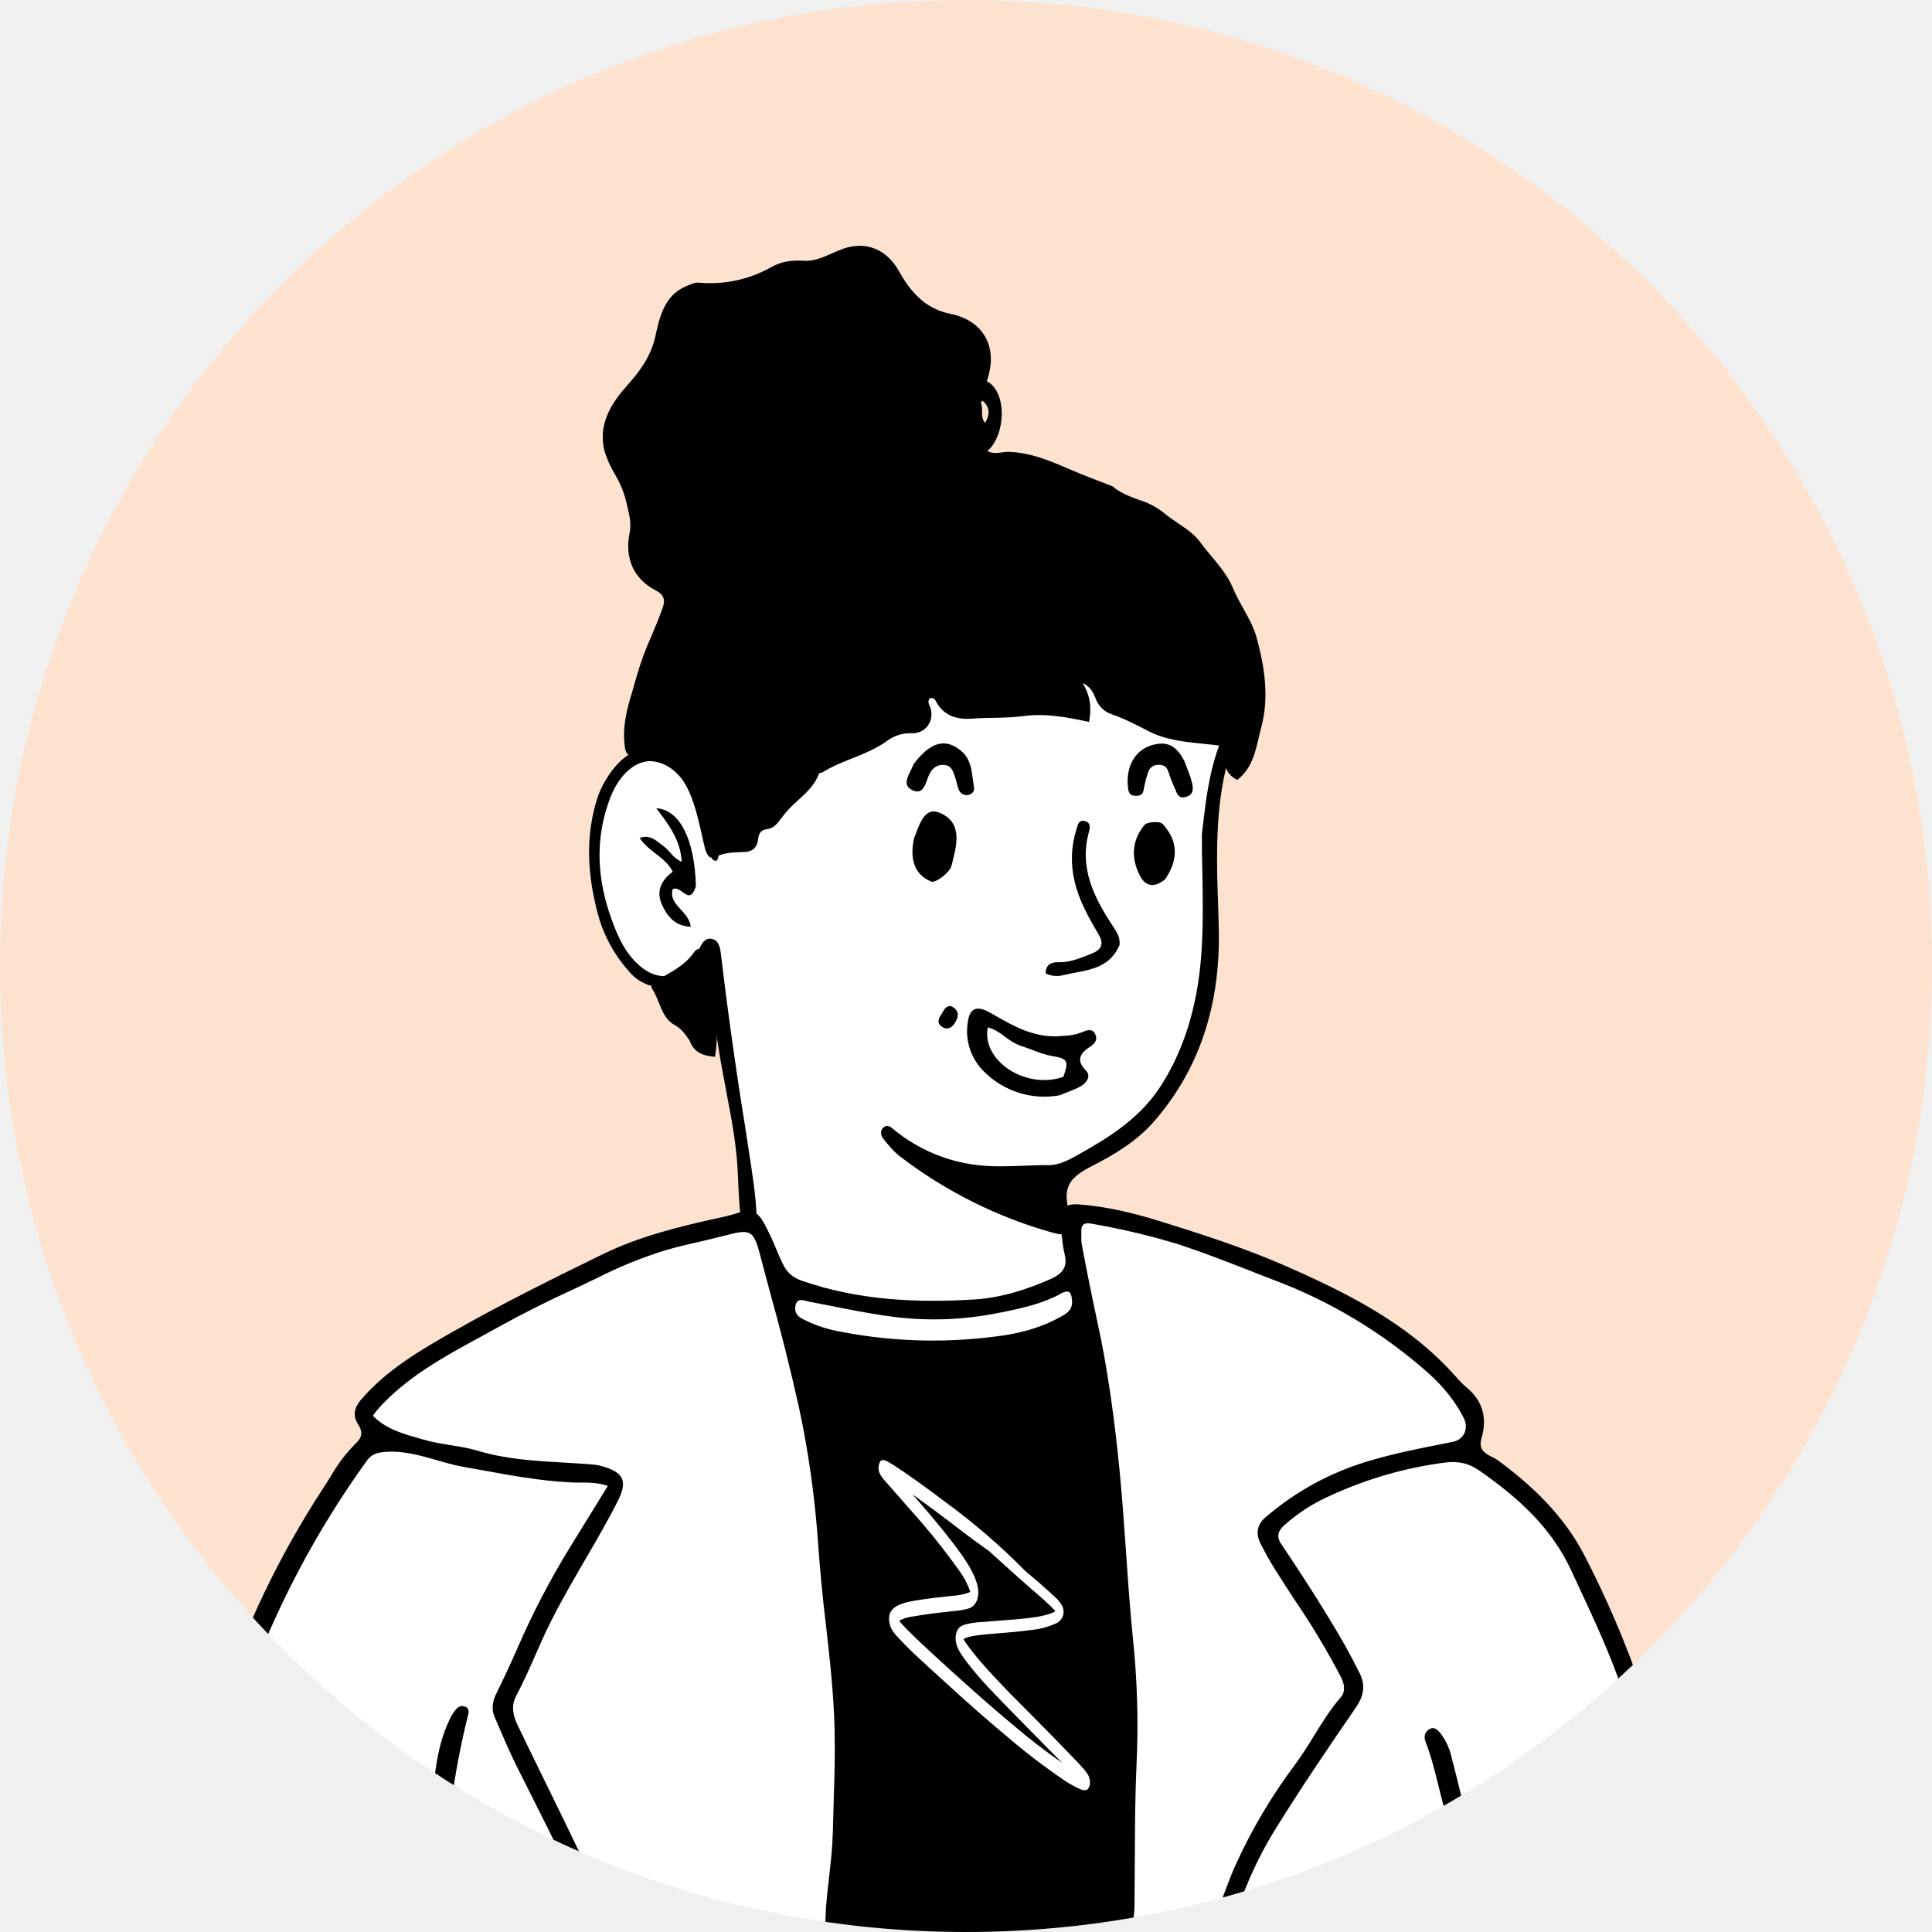
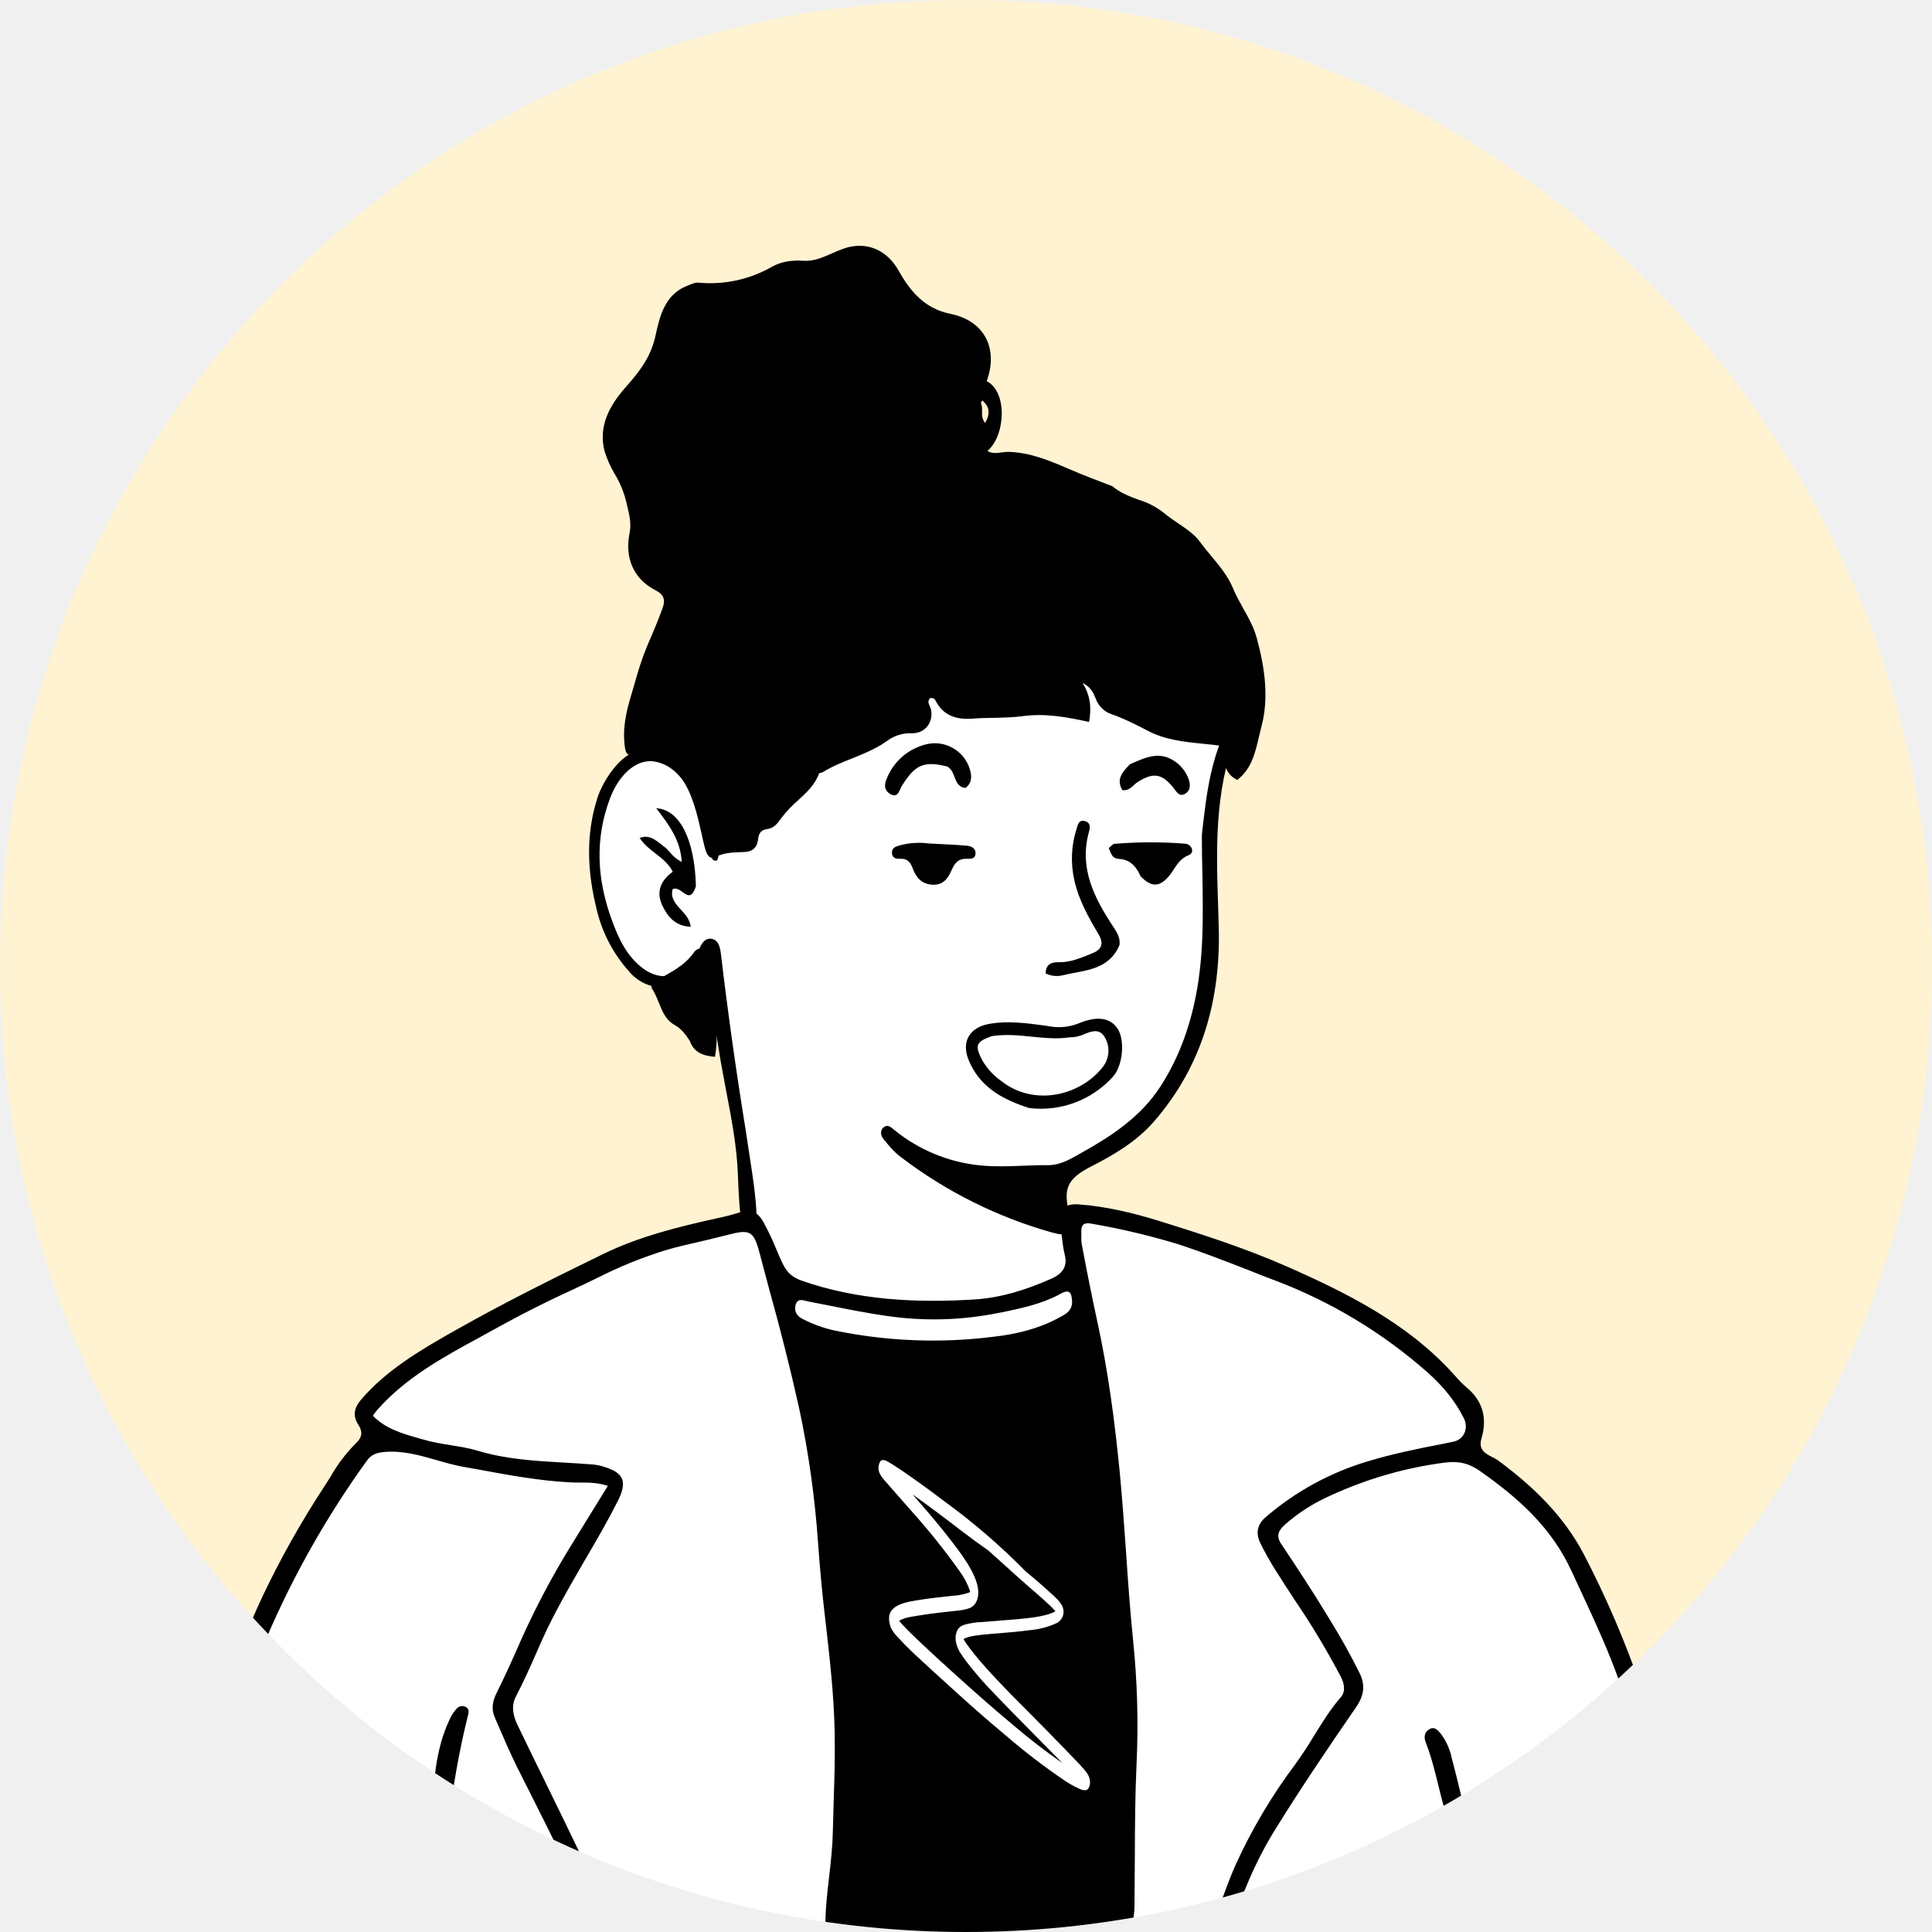
<svg xmlns="http://www.w3.org/2000/svg" viewBox="0 0 1744 1744" fill="none" shape-rendering="auto" width="128" height="128">
  <mask id="viewboxMask">
    <rect width="1744" height="1744" rx="872" ry="872" x="0" y="0" fill="#fff" />
  </mask>
  <g mask="url(#viewboxMask)">
-     <rect fill="#fde2cf" width="1744" height="1744" x="0" y="0" />
+     <rect fill="#fff3d1" width="1744" height="1744" x="0" y="0" />
    <g transform="translate(531 487)">
      <path d="M554 727.7c-99.2 297-363.8 388.6-503.7 19.8-19.3-50.7 31-69.5 66.2-91.9 24.1-15.3 36.8-28.5 35.3-42.2-7-64.4-36.9-243.8-36.9-243.8l-3-5.8s.7-1.6-2.2 1.2c-3 3-9.9 34.2-37 34.2-24.5 0-49.2-10.9-61-86.3C7.2 285.6 9.6 214 40 201c12.5-5.3 24-7.2 35.2-.8 11.3 6.4-13-22 112-126C268.4 6.4 396.7-3.5 448.5 8 500.3 19.5 552 44.8 574.9 98.5c27.8 65-25.9 114.3-14 262.5-2.2 53.6.8 171.2-146.6 210.6-28 7.5-19.3 48.4 22.7 58.4 67 21 117 72.3 117 97.9" fill="#fff" />
      <path fill-rule="evenodd" clip-rule="evenodd" d="m554 266.2.1-1.4c4.1-36.4 8.2-71.7 27.1-103.4 6.5 4.4 5.7 10 3.7 15.2-19.9 51.2-18 104.4-16.2 157.6l.4 14c2.1 66.4-14.5 126.8-58.7 177.5-15.4 17.6-35.8 29.8-56.5 40.3-21.4 11-25.9 20.1-19.2 43.6l.8 2.6c1.4 3.9 2.8 7.9-1 11.8-4.5 4.6-9.5 3.3-14.8 1.8l-.6-.1a406.4 406.4 0 0 1-137-68.3c-6-4.4-10.8-10.3-15.5-16.1l-.3-.4c-2.5-3-3-7.8.5-10.4 3.3-2.5 5.8-.5 8.7 1.8l1 .9a145.5 145.5 0 0 0 76.3 31.7c13.4 1.4 26.6.9 40 .4 7.4-.3 14.8-.6 22.3-.5 10.2 0 18.7-4.7 26.7-9.2l2.8-1.6c27.8-15.5 54.3-32.8 72.2-60.7 16.1-25 25.9-52.2 31.6-80.9 7.2-36.1 6.6-72.7 6-109.8-.3-12-.5-24.2-.5-36.4ZM50.6 190.8c21.9-1.7 34 11.2 44.3 26.3a140.4 140.4 0 0 1 22.4 61.5c.5 3.7 1 7.6-1.2 11.3-4.5.6-4.9-3-5-5.6-.5-20.7-9.7-38.7-18.9-56.1-6.6-12.5-16.2-24.6-31.4-27.6-17.2-3.5-33 12-40.8 32.2-14.5 37.6-12 74.6 1.4 111 5.8 15.9 13.1 32.1 27.8 43.2 14.8 11.3 32.7 9.3 43.6-5.7l2-2.5c2-2.6 4-5.1 5-8 2.1-5.8 5.4-11.2 11.3-10.4 6.8 1 8 8.3 8.7 14a3661 3661 0 0 0 22 156.7l5.9 38.8c2.6 17.1 5.6 41.7 3.6 52.1a28 28 0 0 0-.3 2.2c-.4 2.8-.6 5-4.2 5.5-4.9.8-7-2-7.7-6.4-2.3-17-3-23.6-4-49.6-.9-25.2-5.6-50-10.4-74.9l-5-27c-5.2-30.8-10.3-62-10.8-97l-2 3c-7.6 11.3-13.7 20.5-24.5 24a40.5 40.5 0 0 1-46.1-12.5 127.8 127.8 0 0 1-28.8-55.8c-8.4-34-9.9-67.1.9-100.6 5.2-16.1 23.7-44.7 42.2-42Zm34.6 127.5c4.4 3.2 8.4 6 12-5.4-1.1-42.2-14.7-69.2-35.8-70.3 11.2 14.6 22 28.8 23 48.5a32.3 32.3 0 0 1-10.7-8.8c-2-2.2-4-4.4-6.5-6l-3-2.4c-4.8-3.6-9.7-7.4-17.8-4.5 3.8 5.8 9 10 14.3 14 6 4.7 12 9.3 15.6 16.5-10.6 7.7-15.2 17.7-9.7 29.9 4.8 10.5 11.9 19.2 25.9 19.8-.6-6.3-4.7-10.9-8.8-15.4-5-5.4-9.7-10.6-7.5-18.6 3.2-1.5 6.2.7 9 2.7Z" fill="#000" />
    </g>
    <g transform="translate(178 1057)">
      <path d="m1351 688-1370-3.3s11.4-97 44.4-189.1c41.2-115.2 107.2-232 125-246.1 20.9-16.8-11.6-18.2 3.5-41.2 33.5-51.1 147-97.5 179.9-114.1 58.7-29.8 164.9-47.8 164.9-47.8l27.2 53.5s63.6 21.9 138.7 24.4C705 125.6 799 94.8 799 94.8L787.9 37s169.6 34.8 253.5 85.6c48.3 29.3 108.6 75 110 101.2 2.2 39.8 1.8 36.7 24.1 51.9 53.5 36.2 98.8 122 121.3 191.2C1314.4 521.1 1351 688 1351 688Z" fill="#fff" />
      <path d="m842 687-269 1s19-182.5-1.4-325c-6.2-44.2-32.6-224.4-32.6-224.4s73.7 24.7 131.4 24.7C733 163.3 798 131 798 131s24.3 69 29 182.4l15 373.6Z" fill="#000" />
      <path fill-rule="evenodd" clip-rule="evenodd" d="M301.5 563.4c20.5 40.6 41 81.3 56 124.6 6.6 0 12 0 17.7-1l-4.3-11a672.5 672.5 0 0 0-19.6-47.8 5876 5876 0 0 0-34.2-70.7c-9.4-19.2-18.8-38.3-28-57.5-3.8-8-6-16.9-1.3-25.8 6.7-12.8 12.6-26 18.4-39.2l5.2-11.8c11-24.4 24.5-47.6 38-70.9 10.6-18.1 21.2-36.3 30.6-55 8-16.3 5.6-24.5-12-30a48.4 48.4 0 0 0-10.5-2.3c-8.6-.7-17.2-1.2-25.9-1.7-26.4-1.5-52.9-3-78.6-10.8-8-2.4-16.3-3.7-24.6-5-8-1.3-16-2.6-23.8-4.9l-4.6-1.3c-14.8-4.2-30-8.6-41.4-20.3l1.7-2.4c1-1.3 1.8-2.5 2.8-3.5 25.5-28.7 59-47 92.3-65.1l20-11a963.1 963.1 0 0 1 62.6-31.4c7.9-3.7 15.8-7.4 23.7-11.3A394 394 0 0 1 423 71.5c10.6-3.1 21.4-5.6 32.2-8 7.8-1.9 15.6-3.7 23.3-5.7 20.1-5.3 23.8-4 29 15.7l9.1 34.2a2051 2051 0 0 1 26.8 106.6c8.7 40.7 14.4 82 17.2 123.5a1480 1480 0 0 0 6.8 70.7c3.7 32.2 7.3 64.3 8 96.7.5 20.8-.1 41.6-.8 62.4l-.8 29c-.3 13.5-1.8 26.9-3.3 40.2-2 17-4 34-3.3 51.2 6.7 0 12.2 0 17.8-1.2l.6-16.2c.2-10.2.5-20 1.6-29.6 5.7-51 4.8-102 3.7-153-.7-33.6-3.6-67-8.4-100.2a605.8 605.8 0 0 1-4.6-52.8c-1.3-23-2.6-46.1-7.3-69a1627 1627 0 0 1-6.7-34.2 906 906 0 0 0-13-61.8c-.2-1-.6-2-1-3-1.2-3-2.5-6 .6-8.9 4-3.8 9.1-2.7 14-1.4A373 373 0 0 0 690 167.3c31.6-2.4 62.8-5.8 91.8-19.5 8.7-4 15.5-1.5 17.4 9 1 5.6 1.7 11.2 2.4 16.9 1 7.9 2.1 15.8 3.8 23.4 7.8 34.8 10 70 12 105.2 1 16.1 2 32.2 3.5 48.3 1.1 12 2 24.2 2.8 36.3 1 14.6 2 29.1 3.6 43.7 6.3 60.7 4.7 121.5 2.7 182.3l-.7 20c-.7 18.4-1.4 36.7-1.4 55 5.8 0 10.4 0 15.4-1l.8-5.3c1-6.5 2-12.5 2-18.4l.3-44.7c.1-28 .3-56.2 1.6-84.2 1.7-37 .6-74-3.2-111-2.7-26.2-4.5-52.4-6.3-78.7-1.7-24.1-3.4-48.3-5.7-72.4-4.5-46-10.5-92-20.5-137.3a2499.2 2499.2 0 0 1-13.8-68.7c-.5-2.4-.4-5-.4-7.4v-4c-.3-6.4 2.7-8.5 9.1-7.2a642.2 642.2 0 0 1 79.2 18.8c21 6.9 41.7 15 62.3 23 7.3 3 14.7 5.8 22 8.6a446.7 446.7 0 0 1 141 84.8c13 11.7 24.1 25.1 31.8 40.6 4.5 9.3-.3 19.2-9.6 21l-9.2 1.9c-22.7 4.4-45.4 9-67.6 15.7a251.6 251.6 0 0 0-92.9 50.8c-7.6 6.6-8.7 14.7-4.5 23.2 4 8 8.4 16 13.2 23.6 5.8 9.2 11.7 18.4 17.7 27.5a705.7 705.7 0 0 1 42 70c3.2 6.5 4 13-.3 18-9.4 10.8-16.8 22.9-24.3 35a360.3 360.3 0 0 1-16.9 25.7 486 486 0 0 0-53.6 90.3c-3.6 7.9-6.6 16-9.7 24.2-4.8 13-9.7 25.8-16.5 37.7 7.5 0 14 0 20.6-1 10.7-33 23.5-64.2 41.5-93 23-37.1 47.5-73.3 72.3-109.3 6.3-9 9.7-18.8 3.8-31a589 589 0 0 0-27-48.5l-.4-.7c-13.9-23-28.7-45.6-43.7-68-4.7-7.2-2.2-12 3-16.8a158.1 158.1 0 0 1 41.7-26.7 355.4 355.4 0 0 1 102.9-29.7c12.8-1.7 22.3.7 32 7.6 34.6 24.3 64.6 51 82.6 90.3l8.7 18.7c12.8 27.6 25.6 55.2 35.5 84a1107 1107 0 0 1 41 147.4c5.8 25.6 11.6 51.2 18.2 76.7 4.9 0 8.6 0 12-1-5.3-21.6-9-43.3-12.8-65-4.7-27-9.4-54-17-80.4l-1.4-5.3c-6.6-23.2-13.2-46.4-21.1-69a882 882 0 0 0-52-121.3c-18.2-34.7-45.8-61.4-77.7-84.9-1.4-1-3.2-1.9-5-2.8-6-3.1-12.7-6.5-9.7-16.8 5.2-17.6 1.8-33.7-13.7-46.3a86.8 86.8 0 0 1-9.6-9.7l-3-3.3c-41.4-45.3-95.8-72.5-151.8-97-36.4-15.9-74.5-28.1-112.6-40-23.7-7.3-48-13.2-73-15-12.7-1-18 4.8-16.5 16.8.4 3 .8 6 1 9 .8 6.7 1.5 13.5 3.1 20 2.8 11.2-3.2 17.2-12 21.2-22 9.8-45.4 17.3-69.4 18.8-52.8 3.3-105.4.7-156-16.9-8.5-3-13.3-7.4-16.9-14.7-2.5-5-4.7-10.2-6.8-15.3a224 224 0 0 0-11-23c-5.4-9.6-11.8-11.8-21.6-8.6-6.4 2-12.8 3.7-19.3 5C434.6 50.4 399.3 59 366.5 75c-46 22.4-91.7 45.1-136 70.3-30.3 17.2-60 34.8-82.7 61.3-6.2 7.3-7.5 14.5-2.5 22.2 4.2 6.5 3.9 11.5-2 17a139.2 139.2 0 0 0-22.8 30c-1.8 2.8-3.5 5.7-5.4 8.5-21 32-39.7 65.2-56 99.5A873.4 873.4 0 0 0 26.7 463l-1 2.8c-7.9 22-15.7 43.9-21.3 66.5a925 925 0 0 1-5.6 21.5 563.4 563.4 0 0 0-8.8 35.3c-6.6 32.9-12.2 66-17 98.9 6.7 0 12.1 0 18-1l8-46c2-12.3 4-24.5 6.2-36.6 11-63 32.6-123 57-182a838.3 838.3 0 0 1 91-160.9c4-5.6 9-7.2 15.7-7.8 16.4-1.5 31.6 2.9 46.8 7.2 7.8 2.3 15.6 4.5 23.5 6l15.7 2.8c27 5 54 10 81.8 11.4 2.9.2 5.8.2 8.7.2 8.1 0 16.5 0 25.3 3l-8.4 13.6-23.8 38.6a729.7 729.7 0 0 0-50 95.6 948.5 948.5 0 0 1-18.2 39.1c-3.8 7.6-4.9 14.6-1.7 22l1.3 3c6 14 11.9 27.8 18.6 41.4l13 25.8Zm476.8-452c4.8-2.6 10.3-5.4 11.2 3.7 1.8 10.6-5.4 14.2-11.5 17.3l-1.8 1c-17.5 9.2-37 14-56.8 16.2a437 437 0 0 1-145.1-5.8c-9.6-2.2-18.8-5.6-27.4-10-5.6-2.7-8.1-6.8-6.8-12.5 1.5-6 5.5-5 9.5-4l2.4.6 19.4 3.8c16.5 3.3 33.1 6.6 49.9 9a293 293 0 0 0 103.8-2.9l1-.1c18-3.8 35.8-7.5 52.2-16.2Z" fill="#000" />
      <path d="M199 688c3-35 7-69.8 11.4-104.7 3.6-29.7 4-60 17.4-88 1-2.4 2.3-4.6 3.8-6.7 2.3-3.1 5-6.8 9.7-5.2 5.3 1.7 3.6 6.4 2.7 9.9-8 32.1-13.3 64.8-17.7 97.5-4.1 31.5-6.2 63.3-9.4 96-5.8 1.2-11.2 1.2-18 1.2ZM1149.9 688c-9.8-36.3-12.8-73.7-23.3-109.7-6.2-21-9.8-42.8-17.9-63.4-1.6-4.2-.5-9 4-11.2 4.4-2.3 7.4 1.3 9.9 4.3a55.4 55.4 0 0 1 9.9 22.1c11.5 43.4 20.8 87.4 27.6 131.7 1.2 8 1.2 16 1.9 25.2-3.5 1-7.3 1-12.1 1Z" fill="#000" />
      <path fill-rule="evenodd" clip-rule="evenodd" d="M797.4 536.7c2.5 2.7 5 5.4 6.9 8.6 2 4 2.8 10-1 13.3-2.5 1-5 0-7.2-1l-.7-.3a96 96 0 0 1-12.4-7 586 586 0 0 1-52.4-40.1 1501.4 1501.4 0 0 1-53-46.5c-10.3-9.3-20.6-18.7-30.8-28.2a281.8 281.8 0 0 1-14.7-15 30.6 30.6 0 0 1-6-8.4c-6.4-17.8 7.6-21.9 22.8-24.4 10.9-1.8 22-3 33-4.2h.8a57.7 57.7 0 0 0 13.7-2.8c1-.4 1-.5 1.3-1v-.3a68.3 68.3 0 0 0-9.4-18 610 610 0 0 0-44.6-55.6 7452 7452 0 0 0-19.3-22l-2-2.3c-4.7-5.2-9.4-10.4-6.5-17.8 1.4-4.6 5.8-2.4 8.7-.6a163 163 0 0 1 11.2 7.2h.1a971.7 971.7 0 0 1 37.6 27.2 589.2 589.2 0 0 1 74.4 64 592.2 592.2 0 0 1 24.6 21.4c2.9 2.7 5.7 5.3 7.7 8.6 3.5 5.7 2 13-4 16.5a71.5 71.5 0 0 1-24.3 6.5c-8.8 1.2-17.8 2-26.7 2.7l-8.5.7c-8.3.7-16.9 1.5-22.6 3.5-.8.3-1.6.7-2.3 1.2 1.4 2.6 2.1 3.6 3.4 5.3l2.5 3.4c11 14.4 23.7 27.5 36.3 40.6A7081.6 7081.6 0 0 1 751 489c10.9 11 21.8 22 32.6 33.2l1.5 1.6 11 11.4 1.4 1.4Zm-116.6-85.3 8 7.2c15.7 14.2 31.7 28.2 48 41.8a575.5 575.5 0 0 0 44.2 34.1l-24-24.3c-14.5-14.7-29-29.4-43.3-44.5-6.8-7.3-13.3-15-19.4-22.9-.6-1-1.3-1.8-2-2.7-2.2-3.2-4.6-6.5-6-10.1-2.8-6.7-2.8-17.4 5.7-20.2a64.4 64.4 0 0 1 16.8-2.6l15.8-1.3 14-1.1 2-.2c11-1 27-2.6 34.1-7.2-5-5.7-14-13.4-22.3-20.6l-10.6-9.3a3562 3562 0 0 1-27.4-24.7c-8.3-5.8-16.5-11.8-24.6-18a1554.7 1554.7 0 0 0-44-32.8c9.5 10.9 19 21.9 28.1 33.2l3.9 5c11 14 26.3 33.5 27.3 49.1.2 5.8-1.4 12.3-7.3 15.1-4.8 1.9-10 2.4-15 2.9l-5.3.6a488 488 0 0 0-32.7 4.5c-4 .7-7.2 1.4-11.2 3.7 7 8.7 30.7 30.3 47.2 45.3Z" fill="#fff" />
    </g>
    <g transform="translate(266 207)">
      <g fill="#000">
        <path fill-rule="evenodd" clip-rule="evenodd" d="M761.5 244c-8-3-16.2-6-23.2-12a1333.5 1333.5 0 0 1-21.2-8.2c-6-2.3-12-4.8-18-7.4-17.7-7.6-35.3-15.1-55.2-15.5-1.9 0-3.8.2-5.8.5-4.2.6-8.5 1.2-12.8-1.3 16.8-14.3 18-53.8-.6-63 10.7-29.5-2-54.6-32.8-60.8-23.2-4.7-36.2-20.3-46.6-38.8-10.6-19-29.3-27.2-49.7-20.1-3.5 1.2-7 2.7-10.5 4.3-8.4 3.7-17 7.4-25.9 6.7-10.4-.7-19.7.7-28 5.2A112.4 112.4 0 0 1 365 48.2c-3.2-.4-6.1.9-9 2.1l-2 .8c-20 8-24.5 27.7-28.2 44.5l-.2 1c-4.3 19.1-14.7 32.3-26.8 45.9-14.6 16.5-25 35.4-19 58A95 95 0 0 0 289 221a90 90 0 0 1 10.2 24.5l1.2 5.2c1.9 7.8 3.6 15.2 1.9 23.6-4.5 22.5 3.6 41.4 23.7 51.7 10.2 5.2 7.6 12 5.2 18.4l-.7 1.8c-2.6 7.2-5.6 14.2-8.6 21.3a257 257 0 0 0-12.8 34.7l-3.9 13.5c-4.4 14.6-8.8 29.4-7.7 45.8.8 12.6 2 14.7 14.2 14a39 39 0 0 1 36.6 18.5c10.9 15.6 14.8 33.2 18.8 50.7 1 4.6 2 9.2 3.2 13.7 1.5 6 4.4 11 9.7 8.2 7-3.7 14-4 21-4.3l6.2-.3c6.4-.5 10.1-4.2 11-10.5.5-5 1.8-9.2 7.8-10 6.6-.7 9.8-5.2 13.2-9.9a105.5 105.5 0 0 1 15-16c7.7-7 15.4-14 19.1-24.3.2-.4 1-.6 1.7-.7.7-.2 1.4-.3 1.8-.6 8.4-5.2 17.5-8.9 26.7-12.5 11-4.5 22-8.9 31.7-16 6.3-4.6 14-6.9 21.7-6.6 11.8.4 19.9-9.5 17.5-21.4-.2-1-.7-2-1.1-3-1.1-2.4-2.2-4.8.5-7.5l2.4.3a4 4 0 0 1 2 1.5c7 14.4 19.3 18 33.9 16.9 6.2-.5 12.5-.6 18.7-.7 9-.2 18-.4 27-1.6 20-2.7 39.7 1 59.3 5.3 2.2-12 1.5-23.5-5.9-35.2 7.3 3.5 9.8 8.9 11.7 13.7a23.4 23.4 0 0 0 14.7 14.6c11.5 4 22.2 9.5 33 15.1 15.4 8 32.4 9.8 49.6 11.5l14.6 1.6c1.3 3.1 2 6.6 2.9 10 1.8 8.3 3.7 16.6 13.2 21 13-10 16.3-25 19.5-38.8l2.2-9c7-25.8 3.2-53.2-4-79.7-2.6-10-7.5-18.7-12.4-27.4-3.3-6-6.7-12-9.3-18.4-4.5-10.7-12-19.8-19.5-28.8a242 242 0 0 1-10.4-13c-4.7-6.5-12.2-11.6-19.8-16.7-4.6-3.1-9.2-6.3-13.3-9.8a70.3 70.3 0 0 0-22.4-11.4Zm-141-79.8c0-2 0-3.7-.4-5.4l-.4-1.7c-.2-.6-.3-.8-.2-1 .4-.5.8-1 1.4-1.4 6.4 5.4 7.2 11.7 2.4 20.1-3-3.5-2.9-7.2-2.8-10.6Z" />
        <path d="M356.3 732c-4-5.9-7.3-10.4-13.4-13.8-12.2-6.8-13-21.8-20.2-32.5-2-2.9 1.1-6 4.5-8 12-7 24.7-12.7 33.2-25 4.5-6.4 13-3.3 14.9 5.3 2 10 3.3 20.1 3.8 30.3.7 19.3 3.8 38.6.3 58.7-10.2-1-18.9-3.3-23-15Z" />
      </g>
    </g>
    <g transform="translate(791 871)">
-       <path d="M169 101c4.8-14.2 4-16.2-9.8-18.7-10.2-1.8-19.3-6.3-29-9.4-10.9-3.5-18-13.8-29.5-16.5-6 29.8 33.7 56.5 68.2 44.7Z" fill="#fff" />
-       <path fill-rule="evenodd" clip-rule="evenodd" d="M97.6 96.6a76.7 76.7 0 0 0 67.5 21.2l6.4-2.5c4.8-1.9 9.2-3.5 13.2-5.8 5.2-3 9.3-9.2 4.8-13.8-10-10.3-5-16.2 4-22.2 4-2.6 6.4-6.2 4.3-10.7-2.7-6-8-3.8-12-2a50 50 0 0 1-17.4 3.3c-24.8 2.8-44.9-9-64.8-20.5l-.6-.3c-11.8-7-19-4.6-20.5 9.2a50.7 50.7 0 0 0 15.1 44.1Zm61.6-14.3c13.9 2.5 14.6 4.5 9.7 18.8-34.5 11.8-74.2-15-68.2-44.7 6 1.5 11 5 15.8 8.6a49 49 0 0 0 13.7 8c3.3 1 6.5 2.2 9.7 3.4 6.3 2.4 12.5 4.8 19.3 6Z" fill="#000" />
-       <path d="M67 37c8.2 3.7 7.7 9.3 4.2 15-2.6 4.5-6.5 7.2-11.7 4-4.8-3-3.7-7.1-1-11 2.2-3 3-7.3 8.5-8Z" fill="#000" />
+       <path d="M104.4 64.4c-14.7 4.9-15.7 8.4-8.6 22a59 59 0 0 0 17 18.4c29.7 23.5 71.7 13.1 91.8-12.8 6.2-8 6.6-19.1 1-27.6-5.4-8.1-13.8-3.4-20.8-.7-4.5 1.8-9.1 1.5-13.7 2-21.7 2.6-43-5-66.7-1.3Z" fill="#fff" />
+       <path fill-rule="evenodd" clip-rule="evenodd" d="M83.3 85.7c10 24.5 30.3 35.6 54.6 43.5a87.6 87.6 0 0 0 75.5-28c9.3-9.9 11.5-33.9 4-44.3-6.7-9.2-17.8-10.9-34-4.4a48 48 0 0 1-24.8 3.3l-6.2-1c-16.8-2.2-33.5-4.6-50.7-1.5-17.4 3.2-25.1 15.9-18.4 32.4Zm12.5.6c-7.1-13.5-6-17 8.6-22 12.5-1.9 24.4-.7 36 .5 10.3 1 20.4 2.1 30.7 1 1.3-.3 2.7-.3 4.1-.4a30.3 30.3 0 0 0 11.9-2.6c6.5-2.7 13.7-5.7 18.6 1.6a23.7 23.7 0 0 1-1.1 27.6c-20.1 26-62.1 36.3-91.8 12.8a59 59 0 0 1-17-18.5Z" fill="#000" />
    </g>
    <g transform="translate(653 805)" />
    <g transform="translate(901 668)">
      <path d="M109.6 185c-9.9 23.2-31.7 22.6-50.5 27.2-5.4 1.5-11.1 1-16.2-1.5.1-8.5 5.5-10.3 12-10.1 10.5.2 19.9-4 29.3-7.7 8.5-3.3 12-8.2 6.4-17.6-9-15.2-17.7-30.6-21.7-48.3a87.5 87.5 0 0 1 1.8-46.4c1.3-4 1.9-9.1 8-7.3 5 1.5 4.3 5.9 3.3 9.6-9.2 33 5 60 22.2 86.1 3 4.8 6.1 9.1 5.4 16Z" fill="#000" />
    </g>
    <g transform="translate(610 680)">
-       <path d="M215.1 76.6c5-12 9-29.4 24.1-22.5 20.7 9.4 13.9 30.7 9.7 47.4-1.6 6.3-14.5 15.9-18.3 14.3-16.3-6.8-19.2-21.7-15.5-39.2ZM442 113.4c-8.6 7.5-17 7.6-22.2-1.5-9-16-8.6-32.8 3.3-47.2 2.5-3 13.8-3.6 16.3-1 14 15 14.6 31.8 2.6 49.7Z" fill="#000" />
+       <path d="M419.6 111c-4.2-9.5-9.9-15.2-19.8-15.7-6-.3-7-5.1-8.9-9.8 2-1.5 3.5-3.7 5.3-3.8 21.1-1.7 42.4-1.8 63.5-.1 6 .4 9.3 8 3.2 10.4-10 4-12.5 13.2-18.5 19.8-8.2 9-15.2 9.1-24.8-.8ZM228.6 81.4c12.2.7 23.1 1 34 2 3.6.3 8 1.8 8 6.7 0 5.6-4.6 5.2-8.3 5.1-6.3 0-9.7 2.7-12.5 8.6-3.4 7.4-6.9 15.3-18 14.8-10.5-.5-15.1-7.2-18.1-15.2-2.2-5.7-5-8.4-11-8.2-3.4.1-7.1-.2-7.5-4.9-.4-5 3-6 7-7.2a67.9 67.9 0 0 1 26.4-1.7Z" fill="#000" />
    </g>
    <g transform="translate(610 680)" />
    <g transform="translate(774 657)">
-       <path d="M295 29.6c2.6 7.3 5.5 13.5 7 20 1.2 4.9 1.7 10.4-5 12.6-7.6 2.6-8.6-3.4-10.6-7.8a120 120 0 0 1-5.5-14.2c-1.5-4.9-4.3-7-9.4-6.8-5 .1-8 3-9.3 7.2-1.7 5.3-3 10.7-4 16.1-1 4.5-4.2 4.8-7.8 4.6-3.6-.1-5.3-2-5.9-5.5-3.2-20.1 6.1-38.2 25.9-41.2 12.2-2 19 4.5 24.5 15ZM50.6 33C65.7 12.5 80 8.5 94.6 21.7c9.1 8.3 8.7 21.2 10.7 32.6.5 3-2 5.7-5.3 6.3-3.5.7-7-1.2-8.4-4.4-1.7-4-2.2-8.3-3.6-12.2-1.7-4.8-3.2-10-9.7-10.5-6.4-.5-10.6 3-13.2 8-3.6 7.2-4.8 20-15.7 14.7-10.4-5-1.9-14.7 1.2-23.2Z" fill="#000" />
+       <path d="M81.4 35C60 29.6 52 33.2 40 52.6c-2.4 4-3.4 11.4-10.6 7-5.6-3.4-5.3-8.8-2.6-14.6a51.4 51.4 0 0 1 38-30.7 33.1 33.1 0 0 1 37.5 26.4c.9 5.3.1 10-4.8 13.6-11.2-1.3-8-14.2-16-19.1ZM246.2 32.8c14-6.2 27-12.4 41.2-1.9 5.1 3.7 9 8.8 11.3 14.7 2 5 2.3 10.7-2.7 13.8-5.7 3.5-8.1-2.1-11-5.6-10.4-12.8-18.4-13.7-32.4-4.6-4 2.6-6.8 8-13.5 7-5.7-9.6-.1-16.3 7-23.4Z" fill="#000" />
    </g>
    <g transform="translate(0 559)" />
  </g>
</svg>
